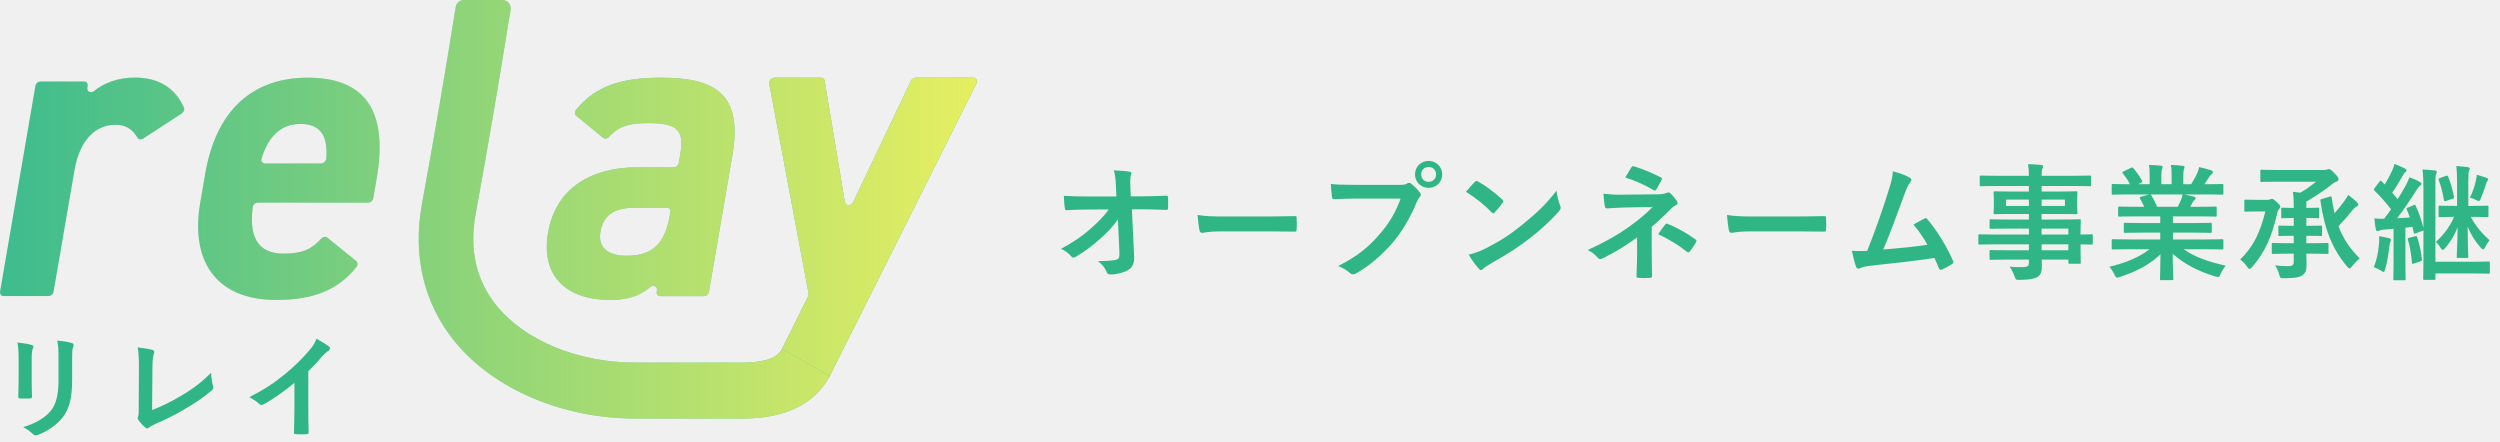
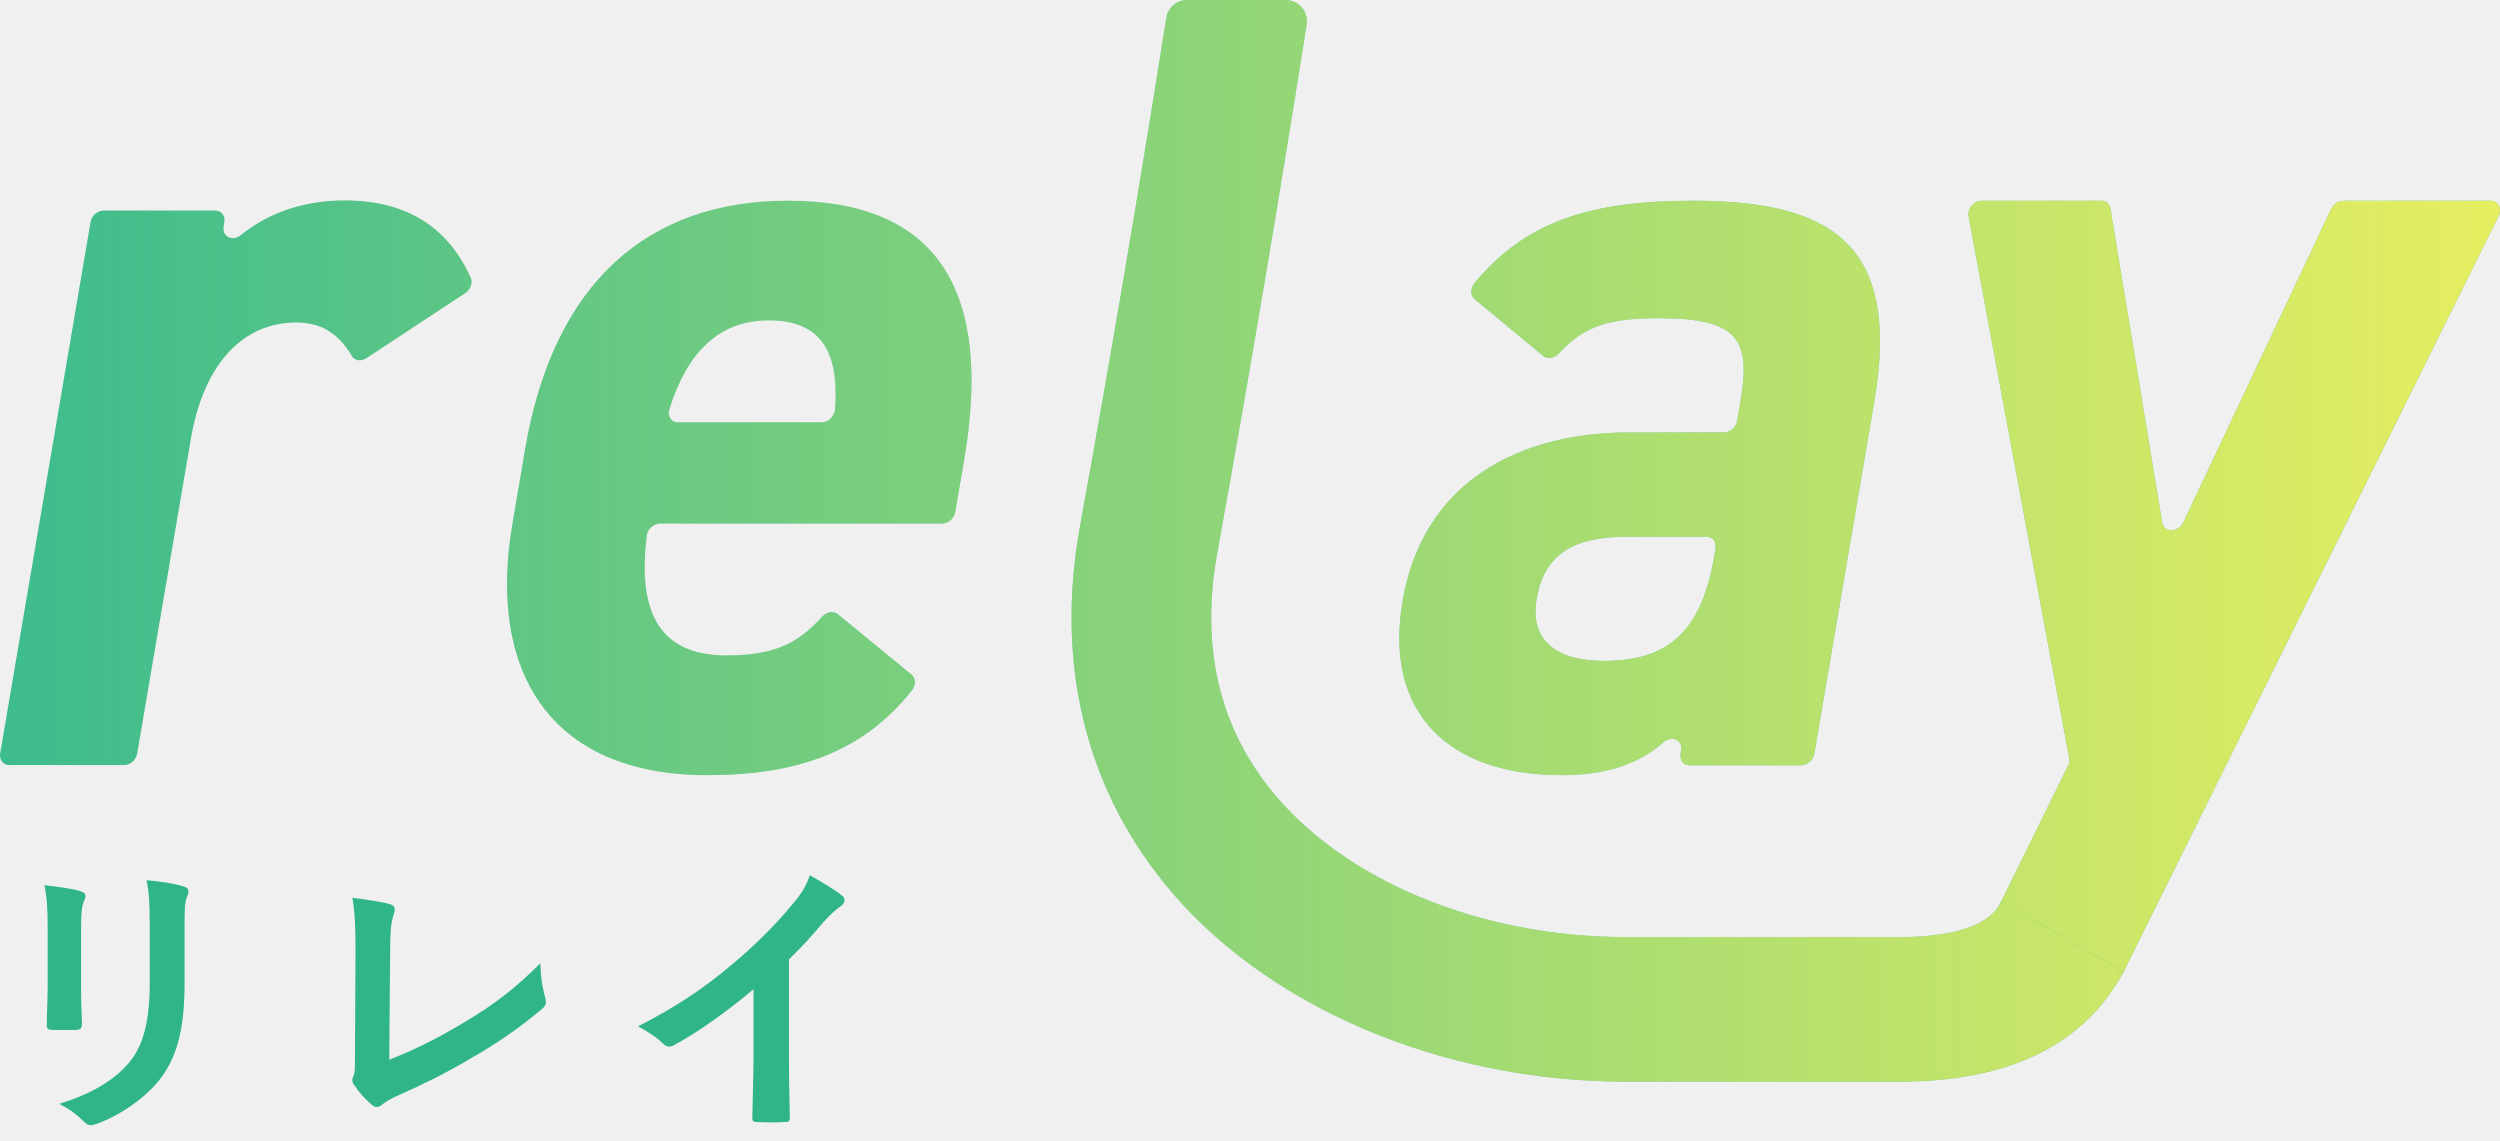
- <svg xmlns="http://www.w3.org/2000/svg" width="238" height="42" viewBox="0 0 238 42" fill="none">
-   <g clip-path="url(#clip0_3_3686)">
-     <path d="M1.773 36.292C1.773 36.755 1.741 37.38 1.741 37.757C1.73 37.886 1.795 37.94 1.947 37.94H2.812C2.985 37.94 3.05 37.886 3.05 37.725C3.039 37.348 3.017 36.928 3.017 36.368V34.192C3.017 33.643 3.039 33.374 3.136 33.169C3.158 33.115 3.179 33.062 3.179 33.008C3.179 32.932 3.125 32.868 2.995 32.835C2.682 32.728 2.109 32.663 1.655 32.609C1.741 33.029 1.773 33.438 1.773 34.181V36.292V36.292ZM6.867 34.192C6.867 33.525 6.867 33.245 6.964 33.019C6.997 32.965 7.007 32.9 7.007 32.846C7.007 32.76 6.964 32.695 6.856 32.663C6.488 32.545 5.969 32.469 5.45 32.426C5.548 32.911 5.569 33.255 5.569 34.181V36.217C5.569 37.585 5.342 38.478 4.845 39.092C4.272 39.803 3.363 40.309 2.206 40.665C2.585 40.858 2.866 41.063 3.125 41.322C3.223 41.419 3.298 41.451 3.385 41.451C3.45 41.451 3.525 41.429 3.612 41.397C4.52 41.063 5.461 40.406 5.991 39.706C6.629 38.855 6.867 37.789 6.867 36.195V34.192V34.192ZM14.512 35.075C14.512 34.311 14.556 33.955 14.631 33.74C14.664 33.643 14.685 33.568 14.685 33.514C14.685 33.406 14.62 33.342 14.512 33.309C14.264 33.234 13.712 33.148 13.107 33.072C13.193 33.535 13.226 34.063 13.226 34.946L13.204 38.995C13.204 39.297 13.204 39.502 13.161 39.609C13.128 39.674 13.107 39.739 13.107 39.792C13.107 39.857 13.128 39.911 13.171 39.965C13.366 40.255 13.582 40.492 13.831 40.697C13.896 40.751 13.95 40.783 14.015 40.783C14.08 40.783 14.145 40.751 14.21 40.697C14.35 40.578 14.545 40.471 14.815 40.352C15.799 39.922 16.643 39.502 17.465 39.017C18.384 38.5 19.281 37.908 20.168 37.165C20.309 37.046 20.341 36.938 20.276 36.734C20.164 36.327 20.106 35.907 20.103 35.485C19.227 36.346 18.481 36.949 17.237 37.681C16.124 38.339 15.313 38.715 14.48 39.038L14.512 35.075ZM29.349 35.345C29.792 34.914 30.193 34.494 30.614 33.988C30.906 33.675 31.079 33.514 31.263 33.395C31.35 33.342 31.415 33.245 31.415 33.158C31.415 33.105 31.393 33.04 31.328 32.997C31.09 32.803 30.614 32.512 30.128 32.243C29.955 32.706 29.814 32.922 29.446 33.352C28.776 34.149 27.997 34.903 27.143 35.603C26.148 36.422 25.229 37.046 23.737 37.811C24.061 37.983 24.418 38.199 24.667 38.446C24.742 38.522 24.807 38.554 24.894 38.554C24.948 38.554 25.002 38.543 25.056 38.511C25.921 38.059 27.078 37.24 28.03 36.443V38.952C28.03 39.685 27.997 40.385 27.986 41.16C27.976 41.289 28.019 41.332 28.138 41.332C28.484 41.354 28.873 41.354 29.219 41.332C29.338 41.332 29.392 41.289 29.381 41.149C29.36 40.288 29.349 39.652 29.349 38.909V35.345V35.345Z" fill="#30B686" />
-     <path d="M13.633 13.192C13.431 13.327 13.186 13.287 13.082 13.103C12.693 12.451 12.109 11.88 11.02 11.88C9.106 11.88 7.592 13.31 7.099 16.172L5.102 27.76C5.082 27.875 5.022 27.98 4.934 28.058C4.846 28.135 4.733 28.18 4.616 28.185H0.351C0.121 28.185 -0.032 27.995 0.006 27.759L3.369 8.181C3.389 8.066 3.448 7.961 3.537 7.883C3.625 7.805 3.738 7.76 3.856 7.755H8.003C8.232 7.755 8.385 7.946 8.347 8.181L8.319 8.344C8.255 8.709 8.642 8.91 8.954 8.664C9.84 7.957 11.103 7.384 12.826 7.384C15.084 7.384 16.648 8.332 17.512 10.235C17.599 10.42 17.502 10.672 17.298 10.802L13.635 13.192H13.633Z" fill="#3DBC8E" />
-     <path d="M13.633 13.192C13.431 13.327 13.186 13.287 13.082 13.103C12.693 12.451 12.109 11.88 11.02 11.88C9.106 11.88 7.592 13.31 7.099 16.172L5.102 27.76C5.082 27.875 5.022 27.98 4.934 28.058C4.846 28.135 4.733 28.18 4.616 28.185H0.351C0.121 28.185 -0.032 27.995 0.006 27.759L3.369 8.181C3.389 8.066 3.448 7.961 3.537 7.883C3.625 7.805 3.738 7.76 3.856 7.755H8.003C8.232 7.755 8.385 7.946 8.347 8.181L8.319 8.344C8.255 8.709 8.642 8.91 8.954 8.664C9.84 7.957 11.103 7.384 12.826 7.384C15.084 7.384 16.648 8.332 17.512 10.235C17.599 10.42 17.502 10.672 17.298 10.802L13.635 13.192H13.633Z" fill="url(#paint0_linear_3_3686)" />
-     <path d="M33.91 24.853C34.075 24.988 34.075 25.245 33.916 25.442C32.123 27.669 29.717 28.556 26.309 28.556C20.338 28.556 18.15 24.595 19.058 19.326L19.534 16.548C20.594 10.38 24.134 7.395 29.307 7.395C34.922 7.395 36.935 10.745 35.863 16.958L35.535 18.86C35.514 18.976 35.455 19.081 35.367 19.159C35.278 19.236 35.166 19.281 35.048 19.287H24.548C24.425 19.293 24.309 19.342 24.219 19.425C24.129 19.508 24.072 19.62 24.057 19.741C23.74 22.321 24.357 24.146 27.026 24.146C28.919 24.146 29.749 23.623 30.581 22.721C30.744 22.541 31.003 22.496 31.165 22.624L33.911 24.853H33.91ZM25.227 15.559H30.564C30.81 15.559 31.04 15.342 31.062 15.089C31.243 12.771 30.389 11.801 28.596 11.801C26.708 11.801 25.544 13.029 24.904 15.066C24.817 15.33 24.969 15.56 25.227 15.56V15.559Z" fill="#3DBC8E" />
-     <path d="M33.91 24.853C34.075 24.988 34.075 25.245 33.916 25.442C32.123 27.669 29.717 28.556 26.309 28.556C20.338 28.556 18.15 24.595 19.058 19.326L19.534 16.548C20.594 10.38 24.134 7.395 29.307 7.395C34.922 7.395 36.935 10.745 35.863 16.958L35.535 18.86C35.514 18.976 35.455 19.081 35.367 19.159C35.278 19.236 35.166 19.281 35.048 19.287H24.548C24.425 19.293 24.309 19.342 24.219 19.425C24.129 19.508 24.072 19.62 24.057 19.741C23.74 22.321 24.357 24.146 27.026 24.146C28.919 24.146 29.749 23.623 30.581 22.721C30.744 22.541 31.003 22.496 31.165 22.624L33.911 24.853H33.91ZM25.227 15.559H30.564C30.81 15.559 31.04 15.342 31.062 15.089C31.243 12.771 30.389 11.801 28.596 11.801C26.708 11.801 25.544 13.029 24.904 15.066C24.817 15.33 24.969 15.56 25.227 15.56V15.559Z" fill="url(#paint1_linear_3_3686)" />
-     <path d="M60.608 15.931H64.135C64.253 15.926 64.365 15.88 64.454 15.803C64.542 15.725 64.602 15.62 64.622 15.505L64.753 14.746C65.148 12.457 64.595 11.722 61.729 11.722C59.953 11.722 58.962 11.958 57.994 13.018C57.824 13.203 57.568 13.243 57.41 13.114L54.856 11.02C54.691 10.886 54.691 10.622 54.856 10.426C56.709 8.209 59.055 7.395 62.955 7.395C68.089 7.395 70.73 8.95 69.724 14.791L67.493 27.765C67.473 27.881 67.413 27.986 67.325 28.064C67.237 28.141 67.124 28.186 67.007 28.192H62.861C62.631 28.192 62.479 28.001 62.517 27.765L62.538 27.641C62.604 27.26 62.189 27.075 61.883 27.344C60.969 28.13 59.794 28.556 58.082 28.556C53.942 28.556 51.459 26.311 52.176 22.143C52.919 17.81 56.43 15.931 60.608 15.931ZM63.819 20.195C63.856 19.959 63.704 19.769 63.474 19.769H60.543C58.47 19.769 57.436 20.465 57.164 22.059C56.895 23.613 57.923 24.347 59.679 24.347C61.987 24.347 63.277 23.326 63.758 20.549L63.819 20.195V20.195Z" fill="#3DBC8E" />
-     <path d="M60.608 15.931H64.135C64.253 15.926 64.365 15.88 64.454 15.803C64.542 15.725 64.602 15.62 64.622 15.505L64.753 14.746C65.148 12.457 64.595 11.722 61.729 11.722C59.953 11.722 58.962 11.958 57.994 13.018C57.824 13.203 57.568 13.243 57.41 13.114L54.856 11.02C54.691 10.886 54.691 10.622 54.856 10.426C56.709 8.209 59.055 7.395 62.955 7.395C68.089 7.395 70.73 8.95 69.724 14.791L67.493 27.765C67.473 27.881 67.413 27.986 67.325 28.064C67.237 28.141 67.124 28.186 67.007 28.192H62.861C62.631 28.192 62.479 28.001 62.517 27.765L62.538 27.641C62.604 27.26 62.189 27.075 61.883 27.344C60.969 28.13 59.794 28.556 58.082 28.556C53.942 28.556 51.459 26.311 52.176 22.143C52.919 17.81 56.43 15.931 60.608 15.931ZM63.819 20.195C63.856 19.959 63.704 19.769 63.474 19.769H60.543C58.47 19.769 57.436 20.465 57.164 22.059C56.895 23.613 57.923 24.347 59.679 24.347C61.987 24.347 63.277 23.326 63.758 20.549L63.819 20.195V20.195Z" fill="url(#paint2_linear_3_3686)" />
-     <path d="M78.955 35.879L92.95 7.958C93.086 7.683 92.933 7.396 92.654 7.396H87.17C87.075 7.401 86.983 7.432 86.904 7.484C86.825 7.537 86.762 7.609 86.721 7.695L81.225 19.237C81.039 19.63 80.497 19.636 80.433 19.248L78.508 7.683C78.497 7.601 78.455 7.526 78.391 7.473C78.327 7.42 78.246 7.392 78.163 7.396H73.717C73.427 7.396 73.176 7.695 73.23 7.969L76.982 27.962C76.998 28.058 76.987 28.113 76.932 28.21L74.187 33.731" fill="#3DBC8E" />
-     <path d="M78.955 35.879L92.95 7.958C93.086 7.683 92.933 7.396 92.654 7.396H87.17C87.075 7.401 86.983 7.432 86.904 7.484C86.825 7.537 86.762 7.609 86.721 7.695L81.225 19.237C81.039 19.63 80.497 19.636 80.433 19.248L78.508 7.683C78.497 7.601 78.455 7.526 78.391 7.473C78.327 7.42 78.246 7.392 78.163 7.396H73.717C73.427 7.396 73.176 7.695 73.23 7.969L76.982 27.962C76.998 28.058 76.987 28.113 76.932 28.21L74.187 33.731" fill="url(#paint3_linear_3_3686)" />
-     <path d="M70.665 39.846H60.489C53.538 39.846 46.937 37.025 43.262 32.479C40.336 28.859 39.27 24.342 40.173 19.404C41.315 13.173 42.385 6.929 43.382 0.673C43.408 0.488 43.499 0.319 43.64 0.195C43.78 0.072 43.961 0.002 44.148 0L47.839 0C47.953 0.002 48.065 0.028 48.168 0.077C48.271 0.126 48.362 0.197 48.435 0.285C48.507 0.372 48.56 0.474 48.59 0.584C48.619 0.694 48.624 0.809 48.604 0.921C47.569 7.421 46.461 13.91 45.28 20.386C44.662 23.765 45.329 26.687 47.259 29.078C49.972 32.434 55.041 34.521 60.488 34.521H70.665C73.749 34.521 74.28 33.539 74.454 33.213L78.994 35.8C77.545 38.482 74.744 39.846 70.665 39.846Z" fill="#3DBC8E" />
-     <path d="M70.665 39.846H60.489C53.538 39.846 46.937 37.025 43.262 32.479C40.336 28.859 39.27 24.342 40.173 19.404C41.315 13.173 42.385 6.929 43.382 0.673C43.408 0.488 43.499 0.319 43.64 0.195C43.78 0.072 43.961 0.002 44.148 0L47.839 0C47.953 0.002 48.065 0.028 48.168 0.077C48.271 0.126 48.362 0.197 48.435 0.285C48.507 0.372 48.56 0.474 48.59 0.584C48.619 0.694 48.624 0.809 48.604 0.921C47.569 7.421 46.461 13.91 45.28 20.386C44.662 23.765 45.329 26.687 47.259 29.078C49.972 32.434 55.041 34.521 60.488 34.521H70.665C73.749 34.521 74.28 33.539 74.454 33.213L78.994 35.8C77.545 38.482 74.744 39.846 70.665 39.846Z" fill="url(#paint4_linear_3_3686)" />
+ <svg xmlns="http://www.w3.org/2000/svg" width="182" height="83" viewBox="0 0 182 83" fill="none">
+   <g clip-path="url(#clip0_2229_1620)">
+     <path d="M3.471 71.721C3.471 72.636 3.407 73.87 3.407 74.615C3.386 74.87 3.513 74.977 3.809 74.977H5.502C5.841 74.977 5.968 74.87 5.968 74.551C5.947 73.806 5.904 72.976 5.904 71.87V67.57C5.904 66.485 5.947 65.953 6.137 65.549C6.18 65.442 6.222 65.336 6.222 65.23C6.222 65.081 6.116 64.953 5.862 64.889C5.248 64.676 4.127 64.548 3.238 64.442C3.407 65.272 3.471 66.081 3.471 67.549V71.721V71.721ZM13.438 67.57C13.438 66.251 13.438 65.698 13.629 65.251C13.692 65.144 13.713 65.017 13.713 64.91C13.713 64.74 13.629 64.612 13.417 64.548C12.698 64.314 11.682 64.165 10.666 64.08C10.857 65.038 10.899 65.719 10.899 67.549V71.572C10.899 74.274 10.454 76.041 9.481 77.254C8.359 78.658 6.582 79.659 4.317 80.361C5.058 80.744 5.608 81.148 6.116 81.659C6.307 81.851 6.455 81.915 6.624 81.915C6.751 81.915 6.899 81.872 7.068 81.808C8.846 81.148 10.687 79.85 11.724 78.467C12.973 76.786 13.438 74.679 13.438 71.529V67.57V67.57ZM28.401 69.316C28.401 67.805 28.485 67.102 28.633 66.677C28.697 66.485 28.739 66.336 28.739 66.23C28.739 66.017 28.612 65.889 28.401 65.825C27.914 65.676 26.834 65.506 25.649 65.357C25.819 66.272 25.882 67.315 25.882 69.06L25.84 77.062C25.84 77.658 25.84 78.062 25.755 78.275C25.692 78.403 25.649 78.531 25.649 78.637C25.649 78.765 25.692 78.871 25.776 78.978C26.157 79.552 26.581 80.02 27.067 80.425C27.194 80.531 27.3 80.595 27.427 80.595C27.554 80.595 27.681 80.531 27.808 80.425C28.083 80.191 28.464 79.978 28.993 79.744C30.919 78.892 32.569 78.062 34.178 77.105C35.977 76.083 37.733 74.913 39.469 73.444C39.744 73.21 39.807 72.997 39.68 72.593C39.461 71.788 39.347 70.959 39.342 70.124C37.627 71.827 36.167 73.019 33.733 74.466C31.554 75.764 29.966 76.509 28.337 77.147L28.401 69.316ZM57.436 69.848C58.303 68.996 59.087 68.166 59.912 67.166C60.483 66.549 60.822 66.23 61.182 65.996C61.351 65.889 61.478 65.698 61.478 65.527C61.478 65.421 61.436 65.293 61.309 65.208C60.843 64.825 59.912 64.251 58.959 63.718C58.621 64.634 58.346 65.059 57.626 65.91C56.314 67.485 54.791 68.975 53.119 70.358C51.172 71.976 49.373 73.21 46.452 74.721C47.087 75.062 47.786 75.487 48.272 75.977C48.42 76.126 48.547 76.19 48.717 76.19C48.823 76.19 48.928 76.168 49.034 76.105C50.727 75.211 52.992 73.593 54.854 72.018V76.977C54.854 78.424 54.791 79.808 54.769 81.34C54.748 81.595 54.833 81.68 55.066 81.68C55.743 81.723 56.505 81.723 57.182 81.68C57.415 81.68 57.52 81.595 57.499 81.319C57.457 79.616 57.436 78.361 57.436 76.892V69.848V69.848Z" fill="#30B686" />
+     <path d="M26.681 26.07C26.285 26.337 25.804 26.258 25.601 25.894C24.839 24.606 23.697 23.476 21.566 23.476C17.82 23.476 14.857 26.302 13.892 31.959L9.985 54.859C9.945 55.087 9.829 55.294 9.656 55.447C9.483 55.6 9.263 55.689 9.033 55.699H0.686C0.238 55.699 -0.063 55.323 0.011 54.857L6.593 16.168C6.633 15.94 6.749 15.732 6.922 15.578C7.095 15.425 7.315 15.336 7.545 15.325H15.661C16.11 15.325 16.41 15.702 16.334 16.168L16.281 16.489C16.154 17.211 16.912 17.609 17.523 17.121C19.257 15.725 21.729 14.593 25.1 14.593C29.518 14.593 32.581 16.466 34.272 20.227C34.441 20.593 34.251 21.09 33.853 21.346L26.683 26.07H26.681Z" fill="#3DBC8E" />
+     <path d="M26.681 26.07C26.285 26.337 25.804 26.258 25.601 25.894C24.839 24.606 23.697 23.476 21.566 23.476C17.82 23.476 14.857 26.302 13.892 31.959L9.985 54.859C9.945 55.087 9.829 55.294 9.656 55.447C9.483 55.6 9.263 55.689 9.033 55.699H0.686C0.238 55.699 -0.063 55.323 0.011 54.857L6.593 16.168C6.633 15.94 6.749 15.732 6.922 15.578C7.095 15.425 7.315 15.336 7.545 15.325H15.661C16.11 15.325 16.41 15.702 16.334 16.168L16.281 16.489C16.154 17.211 16.912 17.609 17.523 17.121C19.257 15.725 21.729 14.593 25.1 14.593C29.518 14.593 32.581 16.466 34.272 20.227C34.441 20.593 34.251 21.09 33.853 21.346L26.683 26.07H26.681Z" fill="url(#paint0_linear_2229_1620)" />
+     <path d="M66.362 49.115C66.684 49.381 66.684 49.889 66.373 50.279C62.864 54.68 58.155 56.431 51.487 56.431C39.801 56.431 35.52 48.604 37.297 38.193L38.228 32.702C40.302 20.514 47.229 14.614 57.353 14.614C68.343 14.614 72.281 21.235 70.184 33.513L69.541 37.271C69.501 37.5 69.385 37.708 69.212 37.861C69.039 38.014 68.819 38.103 68.589 38.114H48.039C47.8 38.126 47.572 38.223 47.397 38.387C47.221 38.551 47.108 38.773 47.079 39.012C46.459 44.111 47.667 47.717 52.89 47.717C56.593 47.717 58.219 46.684 59.846 44.901C60.166 44.545 60.672 44.456 60.989 44.709L66.364 49.115H66.362ZM49.369 30.748H59.815C60.295 30.748 60.746 30.318 60.788 29.818C61.141 25.238 59.472 23.321 55.963 23.321C52.268 23.321 49.989 25.747 48.738 29.774C48.566 30.295 48.865 30.75 49.369 30.75V30.748Z" fill="#3DBC8E" />
+     <path d="M66.362 49.115C66.684 49.381 66.684 49.889 66.373 50.279C62.864 54.68 58.155 56.431 51.487 56.431C39.801 56.431 35.52 48.604 37.297 38.193L38.228 32.702C40.302 20.514 47.229 14.614 57.353 14.614C68.343 14.614 72.281 21.235 70.184 33.513L69.541 37.271C69.501 37.5 69.385 37.708 69.212 37.861C69.039 38.014 68.819 38.103 68.589 38.114H48.039C47.8 38.126 47.572 38.223 47.397 38.387C47.221 38.551 47.108 38.773 47.079 39.012C46.459 44.111 47.667 47.717 52.89 47.717C56.593 47.717 58.219 46.684 59.846 44.901C60.166 44.545 60.672 44.456 60.989 44.709L66.364 49.115H66.362ZM49.369 30.748H59.815C60.295 30.748 60.746 30.318 60.788 29.818C61.141 25.238 59.472 23.321 55.963 23.321C52.268 23.321 49.989 25.747 48.738 29.774C48.566 30.295 48.865 30.75 49.369 30.75V30.748Z" fill="url(#paint1_linear_2229_1620)" />
+     <path d="M118.609 31.483H125.512C125.743 31.472 125.963 31.383 126.136 31.23C126.309 31.076 126.425 30.868 126.465 30.64L126.721 29.142C127.493 24.617 126.412 23.166 120.804 23.166C117.327 23.166 115.388 23.632 113.494 25.726C113.162 26.092 112.66 26.171 112.351 25.915L107.352 21.778C107.031 21.512 107.031 20.991 107.352 20.603C110.98 16.223 115.57 14.614 123.201 14.614C133.249 14.614 138.417 17.688 136.449 29.231L132.083 54.869C132.044 55.098 131.928 55.306 131.754 55.459C131.581 55.612 131.361 55.702 131.131 55.712H123.019C122.569 55.712 122.27 55.336 122.344 54.869L122.387 54.625C122.516 53.871 121.703 53.505 121.104 54.037C119.316 55.591 117.015 56.431 113.665 56.431C105.564 56.431 100.705 51.996 102.108 43.758C103.562 35.196 110.434 31.483 118.609 31.483ZM124.892 39.91C124.966 39.442 124.668 39.068 124.217 39.068H118.482C114.425 39.068 112.402 40.442 111.869 43.592C111.344 46.663 113.354 48.114 116.791 48.114C121.307 48.114 123.832 46.097 124.774 40.608L124.892 39.91V39.91Z" fill="#3DBC8E" />
+     <path d="M118.609 31.483H125.512C125.743 31.472 125.963 31.383 126.136 31.23C126.309 31.076 126.425 30.868 126.465 30.64L126.721 29.142C127.493 24.617 126.412 23.166 120.804 23.166C117.327 23.166 115.388 23.632 113.494 25.726C113.162 26.092 112.66 26.171 112.351 25.915L107.352 21.778C107.031 21.512 107.031 20.991 107.352 20.603C110.98 16.223 115.57 14.614 123.201 14.614C133.249 14.614 138.417 17.688 136.449 29.231L132.083 54.869C132.044 55.098 131.928 55.306 131.754 55.459C131.581 55.612 131.361 55.702 131.131 55.712H123.019C122.569 55.712 122.27 55.336 122.344 54.869L122.387 54.625C122.516 53.871 121.703 53.505 121.104 54.037C119.316 55.591 117.015 56.431 113.665 56.431C105.564 56.431 100.705 51.996 102.108 43.758C103.562 35.196 110.434 31.483 118.609 31.483ZM124.892 39.91C124.966 39.442 124.668 39.068 124.217 39.068H118.482C114.425 39.068 112.402 40.442 111.869 43.592C111.344 46.663 113.354 48.114 116.791 48.114C121.307 48.114 123.832 46.097 124.774 40.608L124.892 39.91V39.91Z" fill="url(#paint2_linear_2229_1620)" />
+     <path d="M154.515 70.903L181.901 15.727C182.168 15.183 181.87 14.617 181.324 14.617H170.59C170.404 14.626 170.225 14.686 170.07 14.79C169.916 14.894 169.792 15.037 169.712 15.206L158.957 38.016C158.593 38.793 157.532 38.804 157.405 38.037L153.638 15.183C153.617 15.02 153.536 14.872 153.411 14.767C153.286 14.662 153.126 14.609 152.963 14.617H144.263C143.696 14.617 143.205 15.206 143.311 15.749L150.652 55.259C150.684 55.448 150.663 55.557 150.555 55.748L145.184 66.66" fill="#3DBC8E" />
+     <path d="M154.515 70.903L181.901 15.727C182.168 15.183 181.87 14.617 181.324 14.617H170.59C170.404 14.626 170.225 14.686 170.07 14.79C169.916 14.894 169.792 15.037 169.712 15.206L158.957 38.016C158.593 38.793 157.532 38.804 157.405 38.037L153.638 15.183C153.617 15.02 153.536 14.872 153.411 14.767C153.286 14.662 153.126 14.609 152.963 14.617H144.263C143.696 14.617 143.205 15.206 143.311 15.749L150.652 55.259C150.684 55.448 150.663 55.557 150.555 55.748L145.184 66.66" fill="url(#paint3_linear_2229_1620)" />
+     <path d="M138.29 78.744H118.376C104.773 78.744 91.855 73.168 84.664 64.185C78.937 57.032 76.85 48.104 78.618 38.346C80.853 26.032 82.947 13.693 84.899 1.33C84.949 0.965 85.128 0.63 85.403 0.386C85.677 0.141 86.03 0.005 86.397 0L93.62 0C93.843 0.003 94.063 0.056 94.264 0.153C94.466 0.25 94.644 0.39 94.786 0.563C94.928 0.735 95.032 0.937 95.089 1.154C95.147 1.371 95.156 1.598 95.118 1.82C93.093 14.666 90.924 27.489 88.613 40.287C87.402 46.963 88.708 52.739 92.486 57.464C97.795 64.095 107.714 68.22 118.374 68.22H138.29C144.326 68.22 145.365 66.279 145.706 65.636L154.59 70.748C151.754 76.047 146.273 78.744 138.29 78.744Z" fill="#3DBC8E" />
+     <path d="M138.29 78.744H118.376C104.773 78.744 91.855 73.168 84.664 64.185C78.937 57.032 76.85 48.104 78.618 38.346C80.853 26.032 82.947 13.693 84.899 1.33C84.949 0.965 85.128 0.63 85.403 0.386C85.677 0.141 86.03 0.005 86.397 0L93.62 0C93.843 0.003 94.063 0.056 94.264 0.153C94.466 0.25 94.644 0.39 94.786 0.563C94.928 0.735 95.032 0.937 95.089 1.154C95.147 1.371 95.156 1.598 95.118 1.82C93.093 14.666 90.924 27.489 88.613 40.287C87.402 46.963 88.708 52.739 92.486 57.464C97.795 64.095 107.714 68.22 118.374 68.22H138.29C144.326 68.22 145.365 66.279 145.706 65.636L154.59 70.748C151.754 76.047 146.273 78.744 138.29 78.744Z" fill="url(#paint4_linear_2229_1620)" />
  </g>
-   <path d="M227.866 21.786L226.966 21.858C226.762 21.87 226.594 21.906 226.51 21.954C226.438 21.99 226.402 22.002 226.33 22.002C226.246 22.002 226.198 21.93 226.174 21.81C226.114 21.498 226.078 21.174 226.042 20.79C226.378 20.826 226.654 20.838 226.966 20.826C227.194 20.538 227.41 20.238 227.626 19.938C227.158 19.302 226.618 18.702 226.054 18.15C226.006 18.102 225.994 18.066 225.994 18.042C225.994 17.994 226.03 17.958 226.078 17.886L226.522 17.298C226.618 17.178 226.654 17.166 226.738 17.262L227.026 17.562C227.278 17.154 227.53 16.686 227.734 16.242C227.842 16.002 227.902 15.846 227.95 15.606C228.298 15.738 228.658 15.894 228.946 16.038C229.054 16.098 229.102 16.158 229.102 16.23C229.102 16.302 229.054 16.35 228.994 16.386C228.898 16.446 228.85 16.518 228.766 16.674C228.418 17.298 228.13 17.79 227.734 18.342C227.914 18.546 228.094 18.75 228.262 18.954C228.538 18.522 228.79 18.078 229.042 17.634C229.174 17.382 229.282 17.154 229.378 16.878C229.702 16.998 230.086 17.154 230.374 17.322C230.482 17.382 230.518 17.418 230.518 17.49C230.518 17.574 230.47 17.622 230.386 17.682C230.266 17.766 230.194 17.874 230.014 18.15C229.402 19.134 228.766 20.046 228.202 20.778L229.414 20.706C229.33 20.442 229.234 20.202 229.126 19.962C229.078 19.854 229.102 19.818 229.246 19.758L229.786 19.53C229.918 19.47 229.93 19.482 229.978 19.602C230.302 20.274 230.518 20.97 230.71 21.678V17.85C230.71 17.19 230.686 16.698 230.626 16.134C230.974 16.146 231.514 16.194 231.814 16.23C231.934 16.254 231.982 16.302 231.982 16.362C231.982 16.446 231.958 16.494 231.91 16.59C231.862 16.698 231.85 16.818 231.85 17.526V24.918H235.498C236.506 24.918 236.842 24.894 236.902 24.894C237.022 24.894 237.034 24.906 237.034 25.026V25.926C237.034 26.046 237.022 26.058 236.902 26.058C236.842 26.058 236.506 26.034 235.498 26.034H231.85V26.514C231.85 26.634 231.838 26.646 231.718 26.646H230.818C230.698 26.646 230.686 26.634 230.686 26.514C230.686 26.442 230.71 25.938 230.71 24.87V21.93C230.686 21.954 230.65 21.978 230.59 21.99L230.002 22.206C229.834 22.266 229.81 22.266 229.786 22.122C229.75 21.942 229.714 21.774 229.666 21.594L228.994 21.678V24.978C228.994 26.082 229.018 26.49 229.018 26.55C229.018 26.67 229.006 26.682 228.886 26.682H227.974C227.854 26.682 227.842 26.67 227.842 26.55C227.842 26.478 227.866 26.082 227.866 24.978V21.786ZM233.914 19.602V17.298C233.914 16.65 233.89 16.266 233.842 15.81C234.202 15.822 234.598 15.87 234.898 15.906C235.042 15.93 235.126 15.978 235.126 16.038C235.126 16.098 235.102 16.146 235.054 16.242C235.006 16.362 234.982 16.542 234.982 17.19V19.602H235.414C236.386 19.602 236.698 19.578 236.77 19.578C236.89 19.578 236.902 19.59 236.902 19.722V20.55C236.902 20.658 236.89 20.67 236.77 20.67C236.698 20.67 236.386 20.646 235.414 20.646H235.222C235.666 21.51 236.314 22.266 237.01 22.866C236.878 23.022 236.71 23.262 236.578 23.55C236.518 23.682 236.458 23.742 236.398 23.742C236.338 23.742 236.278 23.694 236.194 23.61C235.69 23.058 235.234 22.362 234.922 21.57C234.922 23.322 234.982 24.15 234.982 24.426C234.982 24.546 234.97 24.558 234.85 24.558H234.01C233.89 24.558 233.878 24.546 233.878 24.426C233.878 24.15 233.95 23.37 233.962 21.642C233.65 22.422 233.29 23.022 232.774 23.622C232.678 23.73 232.606 23.79 232.546 23.79C232.486 23.79 232.438 23.73 232.354 23.61C232.198 23.346 232.042 23.154 231.886 23.034C232.582 22.41 233.242 21.582 233.626 20.646C232.678 20.646 232.354 20.67 232.282 20.67C232.162 20.67 232.15 20.658 232.15 20.55V19.722C232.15 19.59 232.162 19.578 232.282 19.578C232.354 19.578 232.678 19.602 233.65 19.602H233.914ZM225.982 25.434C226.246 24.798 226.414 24.066 226.474 23.25C226.498 22.986 226.51 22.77 226.498 22.482C226.858 22.542 227.218 22.614 227.422 22.674C227.566 22.71 227.626 22.77 227.626 22.818C227.626 22.89 227.614 22.926 227.566 22.998C227.53 23.058 227.494 23.238 227.47 23.442C227.386 24.114 227.278 24.918 227.074 25.602C227.014 25.794 226.99 25.89 226.918 25.89C226.858 25.89 226.774 25.83 226.642 25.746C226.486 25.65 226.138 25.482 225.982 25.434ZM229.354 22.638L229.906 22.494C230.038 22.458 230.074 22.458 230.11 22.578C230.338 23.202 230.458 23.85 230.566 24.678C230.59 24.798 230.566 24.834 230.422 24.882L229.81 25.086C229.642 25.146 229.63 25.134 229.618 25.002C229.534 24.126 229.426 23.466 229.234 22.818C229.198 22.698 229.21 22.674 229.354 22.638ZM235.138 18.81C235.426 18.222 235.618 17.658 235.714 17.13C235.75 16.998 235.774 16.854 235.798 16.638C236.026 16.698 236.53 16.854 236.734 16.938C236.842 16.986 236.878 17.022 236.878 17.082C236.878 17.13 236.842 17.178 236.794 17.226C236.746 17.274 236.722 17.346 236.674 17.49C236.554 17.922 236.398 18.342 236.194 18.834C236.11 19.05 236.062 19.134 235.966 19.134C235.906 19.134 235.822 19.098 235.69 19.026C235.57 18.954 235.318 18.858 235.138 18.81ZM232.294 16.95L232.846 16.746C232.99 16.698 233.026 16.722 233.074 16.842C233.314 17.454 233.494 18.09 233.614 18.702C233.65 18.87 233.626 18.87 233.458 18.93L232.882 19.122C232.714 19.182 232.678 19.158 232.654 19.026C232.558 18.39 232.402 17.766 232.174 17.154C232.126 17.034 232.15 16.986 232.294 16.95Z" fill="#30B686" />
-   <path d="M219.562 19.794H219.598C220.33 19.794 220.594 19.77 220.666 19.77C220.774 19.77 220.786 19.782 220.786 19.902V20.658C220.786 20.766 220.774 20.778 220.666 20.778C220.594 20.778 220.33 20.754 219.598 20.754H219.562V21.498H219.73C220.594 21.498 220.858 21.474 220.93 21.474C221.05 21.474 221.062 21.486 221.062 21.606V22.338C221.062 22.458 221.05 22.47 220.93 22.47C220.858 22.47 220.594 22.446 219.73 22.446H219.562V23.154H220.09C221.122 23.154 221.47 23.13 221.542 23.13C221.662 23.13 221.674 23.142 221.674 23.262V24.042C221.674 24.162 221.662 24.174 221.542 24.174C221.47 24.174 221.122 24.15 220.09 24.15H219.562C219.562 24.498 219.586 24.81 219.586 25.134C219.586 25.614 219.55 25.914 219.25 26.154C218.962 26.394 218.554 26.478 217.45 26.49C217.078 26.49 217.078 26.49 216.97 26.106C216.886 25.794 216.742 25.482 216.586 25.266C217.15 25.326 217.426 25.338 217.834 25.338C218.194 25.338 218.362 25.242 218.362 24.954V24.15H217.858C216.838 24.15 216.49 24.174 216.418 24.174C216.286 24.174 216.274 24.162 216.274 24.042V23.262C216.274 23.142 216.286 23.13 216.418 23.13C216.49 23.13 216.838 23.154 217.858 23.154H218.362V22.446H218.23C217.366 22.446 217.102 22.47 217.03 22.47C216.91 22.47 216.898 22.458 216.898 22.338V21.606C216.898 21.486 216.91 21.474 217.03 21.474C217.102 21.474 217.366 21.498 218.23 21.498H218.362V20.754H218.338C217.63 20.754 217.378 20.778 217.294 20.778C217.174 20.778 217.174 20.766 217.174 20.658V19.902C217.174 19.782 217.174 19.77 217.294 19.77C217.39 19.77 217.642 19.794 218.362 19.794V19.614C218.362 19.05 218.35 18.666 218.278 18.258L218.986 18.342C219.502 18.066 220.054 17.646 220.498 17.298H216.946C215.794 17.298 215.386 17.322 215.314 17.322C215.194 17.322 215.182 17.31 215.182 17.19V16.29C215.182 16.17 215.194 16.158 215.314 16.158C215.386 16.158 215.794 16.182 216.946 16.182H221.194C221.362 16.182 221.482 16.17 221.566 16.134C221.626 16.11 221.662 16.098 221.734 16.098C221.818 16.098 221.914 16.158 222.238 16.482C222.622 16.866 222.622 16.974 222.622 17.094C222.622 17.19 222.55 17.25 222.442 17.286C222.31 17.334 222.154 17.406 221.878 17.646C221.254 18.138 220.294 18.774 219.562 19.194V19.794ZM221.074 18.93L221.806 18.714C221.95 18.666 221.95 18.678 221.974 18.81C222.046 19.35 222.142 19.842 222.25 20.298C222.61 19.89 222.946 19.47 223.21 19.098C223.354 18.906 223.462 18.726 223.546 18.558C223.822 18.75 224.158 19.026 224.338 19.206C224.47 19.338 224.506 19.41 224.506 19.47C224.506 19.554 224.458 19.602 224.374 19.65C224.23 19.734 224.122 19.794 223.894 20.082C223.51 20.574 223.102 21.042 222.622 21.534C223.066 22.71 223.69 23.646 224.65 24.606C224.41 24.786 224.146 25.05 223.918 25.35C223.81 25.494 223.75 25.554 223.69 25.554C223.618 25.554 223.558 25.494 223.438 25.362C222.094 23.79 221.29 21.882 220.906 19.122C220.882 18.99 220.918 18.978 221.074 18.93ZM214.882 19.026H215.83C215.974 19.026 216.046 19.014 216.118 18.978C216.178 18.954 216.238 18.93 216.298 18.93C216.37 18.93 216.454 18.966 216.73 19.218C216.994 19.458 217.09 19.578 217.09 19.65C217.09 19.734 217.066 19.794 216.994 19.866C216.91 19.95 216.838 20.07 216.802 20.226C216.334 22.422 215.59 24.078 214.414 25.41C214.294 25.542 214.222 25.602 214.15 25.602C214.078 25.602 214.018 25.53 213.91 25.374C213.73 25.11 213.514 24.894 213.262 24.702C214.462 23.55 215.146 22.23 215.662 20.13H214.882C214.114 20.13 213.874 20.154 213.802 20.154C213.67 20.154 213.658 20.142 213.658 20.022V19.146C213.658 19.014 213.67 19.002 213.802 19.002C213.874 19.002 214.114 19.026 214.882 19.026Z" fill="#30B686" />
-   <path d="M204.634 23.73H202.69C201.61 23.73 201.25 23.754 201.178 23.754C201.046 23.754 201.034 23.742 201.034 23.622V22.914C201.034 22.782 201.046 22.77 201.178 22.77C201.25 22.77 201.61 22.794 202.69 22.794H205.654V22.146H203.962C202.798 22.146 202.378 22.17 202.306 22.17C202.186 22.17 202.186 22.158 202.186 22.038V21.354C202.186 21.222 202.186 21.21 202.306 21.21C202.378 21.21 202.798 21.234 203.962 21.234H205.654V20.598H203.398C202.246 20.598 201.862 20.622 201.79 20.622C201.658 20.622 201.646 20.61 201.646 20.502V19.794C201.646 19.674 201.658 19.662 201.79 19.662C201.862 19.662 202.246 19.686 203.398 19.686H204.13C203.998 19.398 203.878 19.158 203.746 18.93C203.686 18.822 203.674 18.774 203.83 18.726L204.61 18.51H202.69C201.61 18.51 201.25 18.534 201.178 18.534C201.046 18.534 201.034 18.522 201.034 18.402V17.658C201.034 17.526 201.046 17.514 201.178 17.514C201.25 17.514 201.61 17.538 202.69 17.538H202.774C202.582 17.154 202.366 16.854 202.09 16.506C202.018 16.422 202.042 16.374 202.186 16.302L202.882 15.978C203.002 15.918 203.038 15.93 203.11 16.026C203.398 16.374 203.698 16.782 203.914 17.19C203.974 17.298 203.974 17.31 203.818 17.394L203.53 17.538H204.646V16.746C204.646 16.326 204.646 16.038 204.574 15.702C204.946 15.714 205.414 15.738 205.738 15.774C205.834 15.786 205.882 15.822 205.882 15.882C205.882 15.954 205.858 16.014 205.834 16.086C205.798 16.17 205.762 16.35 205.762 16.746V17.538H206.734V16.758C206.734 16.326 206.734 16.038 206.662 15.702C207.022 15.714 207.49 15.738 207.814 15.786C207.922 15.798 207.97 15.834 207.97 15.894C207.97 15.954 207.946 16.026 207.922 16.086C207.886 16.17 207.85 16.35 207.85 16.746V17.538H208.594C208.81 17.202 208.978 16.902 209.146 16.554C209.23 16.374 209.302 16.194 209.35 15.906C209.77 15.99 210.19 16.11 210.514 16.218C210.622 16.254 210.67 16.314 210.67 16.374C210.67 16.47 210.622 16.518 210.55 16.578C210.466 16.65 210.406 16.722 210.346 16.806C210.19 17.058 210.022 17.298 209.854 17.538H210.022C211.102 17.538 211.462 17.514 211.534 17.514C211.654 17.514 211.666 17.526 211.666 17.658V18.402C211.666 18.522 211.654 18.534 211.534 18.534C211.462 18.534 211.102 18.51 210.022 18.51H207.922C208.234 18.57 208.51 18.63 208.87 18.726C208.966 18.75 209.026 18.798 209.026 18.87C209.026 18.954 208.966 19.014 208.894 19.05C208.834 19.086 208.774 19.218 208.726 19.302L208.51 19.686H209.29C210.442 19.686 210.826 19.662 210.898 19.662C211.018 19.662 211.03 19.674 211.03 19.794V20.502C211.03 20.61 211.018 20.622 210.898 20.622C210.826 20.622 210.442 20.598 209.29 20.598H206.866V21.234H208.774C209.95 21.234 210.358 21.21 210.43 21.21C210.55 21.21 210.562 21.222 210.562 21.354V22.038C210.562 22.158 210.55 22.17 210.43 22.17C210.358 22.17 209.95 22.146 208.774 22.146H206.866V22.794H210.022C211.102 22.794 211.462 22.77 211.534 22.77C211.654 22.77 211.666 22.782 211.666 22.914V23.622C211.666 23.742 211.654 23.754 211.534 23.754C211.462 23.754 211.102 23.73 210.022 23.73H207.886C208.894 24.438 210.154 24.906 211.882 25.29C211.726 25.482 211.558 25.734 211.414 26.058C211.318 26.286 211.27 26.37 211.15 26.37C211.09 26.37 211.006 26.346 210.874 26.31C209.254 25.842 207.826 25.05 206.842 24.162C206.842 25.59 206.902 26.334 206.902 26.538C206.902 26.658 206.89 26.67 206.77 26.67H205.75C205.642 26.67 205.63 26.658 205.63 26.538C205.63 26.334 205.666 25.638 205.678 24.21C204.67 25.17 203.422 25.842 201.826 26.358C201.694 26.406 201.61 26.43 201.55 26.43C201.442 26.43 201.394 26.346 201.286 26.118C201.13 25.806 200.962 25.554 200.806 25.398C202.402 25.002 203.626 24.51 204.634 23.73ZM205.354 19.686H207.322C207.43 19.482 207.526 19.278 207.646 18.99C207.706 18.858 207.73 18.738 207.778 18.51H204.718C204.754 18.522 204.778 18.558 204.814 18.606C204.994 18.906 205.186 19.266 205.354 19.686Z" fill="#30B686" />
-   <path d="M193.15 23.262H189.934C188.89 23.262 188.53 23.286 188.458 23.286C188.35 23.286 188.338 23.274 188.338 23.154V22.434C188.338 22.314 188.35 22.302 188.458 22.302C188.53 22.302 188.89 22.326 189.934 22.326H193.15V21.762H191.17C190.006 21.762 189.61 21.786 189.538 21.786C189.418 21.786 189.406 21.774 189.406 21.666V21.006C189.406 20.886 189.418 20.874 189.538 20.874C189.61 20.874 190.006 20.898 191.17 20.898H193.15V20.37H191.602C190.426 20.37 190.006 20.394 189.934 20.394C189.802 20.394 189.79 20.382 189.79 20.25C189.79 20.178 189.814 20.022 189.814 19.626V18.978C189.814 18.582 189.79 18.426 189.79 18.354C189.79 18.222 189.802 18.21 189.934 18.21C190.006 18.21 190.426 18.234 191.602 18.234H193.15V17.706H190.126C189.046 17.706 188.674 17.73 188.602 17.73C188.482 17.73 188.47 17.718 188.47 17.598V16.842C188.47 16.722 188.482 16.71 188.602 16.71C188.674 16.71 189.046 16.734 190.126 16.734H193.15C193.15 16.254 193.126 15.966 193.066 15.63C193.51 15.642 193.894 15.654 194.314 15.702C194.422 15.714 194.506 15.762 194.506 15.834C194.506 15.93 194.47 15.99 194.434 16.062C194.386 16.194 194.362 16.338 194.362 16.734H197.41C198.49 16.734 198.862 16.71 198.934 16.71C199.054 16.71 199.066 16.722 199.066 16.842V17.598C199.066 17.718 199.054 17.73 198.934 17.73C198.862 17.73 198.49 17.706 197.41 17.706H194.362V18.234H195.958C197.134 18.234 197.554 18.21 197.638 18.21C197.758 18.21 197.77 18.222 197.77 18.354C197.77 18.426 197.746 18.582 197.746 18.978V19.626C197.746 20.022 197.77 20.178 197.77 20.25C197.77 20.382 197.758 20.394 197.638 20.394C197.554 20.394 197.134 20.37 195.958 20.37H194.362V20.898H196.306C197.482 20.898 197.902 20.874 197.962 20.874C198.082 20.874 198.094 20.886 198.094 21.006C198.094 21.078 198.07 21.366 198.07 22.05V22.326C198.778 22.326 199.054 22.302 199.114 22.302C199.222 22.302 199.234 22.314 199.234 22.434V23.154C199.234 23.274 199.222 23.286 199.114 23.286C199.054 23.286 198.778 23.274 198.07 23.262V23.874C198.07 24.594 198.094 24.906 198.094 24.978C198.094 25.098 198.082 25.11 197.962 25.11H197.038C196.918 25.11 196.906 25.098 196.906 24.978V24.714H194.374C194.386 24.93 194.386 25.134 194.386 25.314C194.386 25.866 194.278 26.19 193.954 26.382C193.654 26.55 193.126 26.634 192.262 26.646C191.902 26.646 191.902 26.634 191.782 26.298C191.674 25.998 191.518 25.674 191.314 25.386C191.758 25.434 192.082 25.446 192.526 25.434C193.042 25.422 193.15 25.338 193.15 24.99V24.714H191.182C190.006 24.714 189.61 24.738 189.538 24.738C189.418 24.738 189.406 24.726 189.406 24.594V23.946C189.406 23.814 189.418 23.802 189.538 23.802C189.61 23.802 190.006 23.826 191.182 23.826H193.15V23.262ZM196.906 21.762H194.362V22.326H196.906V21.762ZM194.362 23.826H196.906V23.262H194.362V23.826ZM196.582 19.602V19.002H194.362V19.602H196.582ZM190.978 19.602H193.15V19.002H190.978V19.602Z" fill="#30B686" />
-   <path d="M180.202 16.302C180.934 16.518 181.45 16.686 181.822 16.926C181.906 16.986 181.966 17.046 181.966 17.118C181.966 17.178 181.93 17.262 181.846 17.358C181.63 17.634 181.486 18.006 181.354 18.354C180.682 20.19 180.046 21.954 179.29 23.754C181.138 23.598 182.146 23.502 183.49 23.298C183.118 22.638 182.674 21.978 182.158 21.378C182.518 21.186 182.866 20.982 183.202 20.802C183.334 20.73 183.406 20.778 183.49 20.874C184.426 21.966 185.326 23.466 185.914 24.798C185.95 24.858 185.962 24.906 185.962 24.954C185.962 25.026 185.914 25.098 185.806 25.158C185.518 25.35 185.218 25.506 184.894 25.65C184.846 25.674 184.798 25.686 184.75 25.686C184.678 25.686 184.618 25.626 184.582 25.518C184.438 25.182 184.306 24.87 184.162 24.558C182.242 24.846 180.418 25.05 178.462 25.254C177.67 25.338 177.346 25.398 177.058 25.542C176.902 25.614 176.77 25.59 176.71 25.422C176.614 25.218 176.458 24.618 176.29 23.874C176.77 23.91 177.274 23.898 177.754 23.886C178.606 21.738 179.23 19.962 179.854 17.946C180.046 17.322 180.166 16.902 180.202 16.302Z" fill="#30B686" />
-   <path d="M170.948 22.026H166.628C165.44 22.026 164.984 22.17 164.864 22.17C164.72 22.17 164.624 22.098 164.588 21.918C164.528 21.642 164.456 21.078 164.408 20.466C165.188 20.586 165.788 20.61 167 20.61H170.864C171.776 20.61 172.7 20.586 173.624 20.574C173.804 20.562 173.84 20.598 173.84 20.742C173.864 21.102 173.864 21.51 173.84 21.87C173.84 22.014 173.792 22.062 173.624 22.05C172.724 22.038 171.836 22.026 170.948 22.026Z" fill="#30B686" />
-   <path d="M157.244 21.594V24.138C157.244 25.206 157.28 25.998 157.28 26.298C157.28 26.406 157.196 26.454 157.052 26.454C156.728 26.478 156.344 26.478 156.02 26.454C155.876 26.454 155.792 26.406 155.792 26.286C155.792 25.95 155.852 25.146 155.852 24.15V22.602C154.784 23.382 153.884 23.946 152.552 24.606C152.48 24.642 152.408 24.666 152.348 24.666C152.276 24.666 152.192 24.63 152.108 24.534C151.82 24.234 151.568 23.982 151.148 23.802C152.804 23.046 153.92 22.41 155.012 21.642C156.008 20.934 156.716 20.334 157.34 19.698L154.568 19.758C153.92 19.782 153.476 19.806 152.984 19.842C152.852 19.842 152.804 19.77 152.78 19.614C152.72 19.338 152.684 18.894 152.648 18.438C153.164 18.498 153.668 18.546 154.316 18.534L157.796 18.498C158.24 18.498 158.468 18.45 158.648 18.366C158.72 18.33 158.78 18.318 158.828 18.318C158.9 18.318 158.96 18.342 159.032 18.414C159.224 18.57 159.5 18.942 159.632 19.122C159.68 19.194 159.704 19.266 159.704 19.326C159.704 19.422 159.644 19.494 159.524 19.542C159.392 19.602 159.272 19.686 159.14 19.818C158.528 20.442 157.892 21.042 157.244 21.594ZM154.724 16.902C154.964 16.518 155.18 16.122 155.3 15.942C155.372 15.834 155.432 15.798 155.552 15.834C156.416 16.086 157.52 16.578 158.096 16.878C158.18 16.926 158.228 16.962 158.228 17.01C158.228 17.046 158.216 17.082 158.18 17.13C158.048 17.394 157.892 17.694 157.688 18.018C157.64 18.102 157.592 18.138 157.532 18.138C157.496 18.138 157.448 18.126 157.4 18.09C156.8 17.718 155.756 17.214 154.724 16.902ZM157.856 22.29C158.12 21.906 158.384 21.546 158.54 21.366C158.624 21.258 158.66 21.27 158.78 21.318C159.608 21.654 160.556 22.17 161.396 22.782C161.468 22.83 161.504 22.866 161.504 22.926C161.504 22.962 161.492 23.01 161.456 23.07C161.264 23.382 161.108 23.646 160.868 23.934C160.82 23.994 160.772 24.03 160.724 24.03C160.676 24.03 160.628 23.994 160.556 23.946C159.8 23.334 159.032 22.866 157.856 22.29Z" fill="#30B686" />
-   <path d="M139.556 18.258C139.82 17.934 140.168 17.562 140.396 17.322C140.444 17.262 140.504 17.226 140.564 17.226C140.612 17.226 140.66 17.25 140.72 17.286C141.332 17.61 142.328 18.342 143.012 18.99C143.084 19.062 143.12 19.11 143.12 19.158C143.12 19.206 143.096 19.254 143.048 19.314C142.868 19.554 142.472 20.034 142.304 20.214C142.244 20.274 142.208 20.31 142.16 20.31C142.112 20.31 142.064 20.274 142.004 20.214C141.284 19.47 140.42 18.786 139.556 18.258ZM139.82 24.246C140.432 24.078 140.804 23.97 141.44 23.646C142.904 22.89 143.684 22.386 144.896 21.414C146.36 20.226 147.164 19.458 148.184 18.15C148.256 18.75 148.364 19.158 148.52 19.554C148.556 19.638 148.58 19.71 148.58 19.782C148.58 19.89 148.52 19.986 148.388 20.142C147.752 20.886 146.72 21.846 145.628 22.686C144.632 23.466 143.624 24.138 142.004 25.038C141.464 25.362 141.308 25.482 141.2 25.59C141.128 25.662 141.056 25.71 140.984 25.71C140.924 25.71 140.852 25.662 140.78 25.578C140.48 25.242 140.108 24.75 139.82 24.246Z" fill="#30B686" />
-   <path d="M133.34 18.906H129.008C128.228 18.906 127.544 18.942 127.028 18.966C126.872 18.978 126.824 18.894 126.8 18.726C126.764 18.486 126.716 17.862 126.692 17.514C127.232 17.574 127.868 17.598 128.996 17.598H133.28C133.64 17.598 133.772 17.574 133.94 17.478C134.012 17.43 134.084 17.406 134.144 17.406C134.216 17.406 134.288 17.43 134.348 17.49C134.66 17.742 134.96 18.03 135.164 18.318C135.224 18.402 135.26 18.474 135.26 18.558C135.26 18.63 135.224 18.702 135.14 18.786C135.032 18.894 134.972 19.014 134.864 19.254C134.276 20.67 133.544 21.99 132.536 23.154C131.504 24.33 130.34 25.326 129.128 26.01C129.02 26.082 128.912 26.118 128.804 26.118C128.708 26.118 128.6 26.082 128.504 25.986C128.228 25.722 127.832 25.506 127.388 25.326C129.14 24.438 130.208 23.61 131.312 22.326C132.248 21.258 132.86 20.238 133.34 18.906ZM136.004 15.318C136.724 15.318 137.3 15.882 137.3 16.602C137.3 17.322 136.724 17.886 136.004 17.886C135.284 17.886 134.708 17.322 134.708 16.602C134.708 15.858 135.284 15.318 136.004 15.318ZM136.004 15.894C135.596 15.894 135.296 16.194 135.296 16.602C135.296 17.01 135.596 17.31 136.004 17.31C136.412 17.31 136.712 17.01 136.712 16.602C136.712 16.194 136.412 15.894 136.004 15.894Z" fill="#30B686" />
-   <path d="M120.548 22.026H116.228C115.04 22.026 114.584 22.17 114.464 22.17C114.32 22.17 114.224 22.098 114.188 21.918C114.128 21.642 114.056 21.078 114.008 20.466C114.788 20.586 115.388 20.61 116.6 20.61H120.464C121.376 20.61 122.3 20.586 123.224 20.574C123.404 20.562 123.44 20.598 123.44 20.742C123.464 21.102 123.464 21.51 123.44 21.87C123.44 22.014 123.392 22.062 123.224 22.05C122.324 22.038 121.436 22.026 120.548 22.026Z" fill="#30B686" />
-   <path d="M106.568 24.03L106.424 20.886C105.956 21.558 105.464 22.086 104.732 22.734C104.12 23.298 103.196 24.006 102.464 24.414C102.356 24.486 102.272 24.522 102.188 24.522C102.116 24.522 102.044 24.486 101.984 24.402C101.744 24.114 101.336 23.826 101 23.694C102.224 23.022 102.98 22.518 103.796 21.798C104.504 21.174 105.08 20.598 105.56 19.938L103.46 19.95C102.836 19.95 102.164 19.974 101.54 20.01C101.432 20.022 101.384 19.938 101.372 19.806C101.324 19.578 101.3 19.086 101.276 18.642C101.996 18.69 102.704 18.702 103.424 18.702H106.28L106.232 17.634C106.208 17.034 106.148 16.602 106.04 16.218C106.688 16.242 107.18 16.278 107.552 16.35C107.672 16.374 107.708 16.422 107.708 16.494C107.708 16.542 107.684 16.602 107.66 16.674C107.624 16.818 107.576 17.01 107.612 17.778L107.648 18.69H108.692C109.532 18.69 110.132 18.666 111.02 18.63C111.14 18.63 111.2 18.69 111.2 18.774C111.212 19.11 111.212 19.482 111.2 19.818C111.2 19.914 111.152 19.986 111.032 19.986C110.156 19.95 109.472 19.926 108.728 19.926H107.756L107.972 24.438C108.008 25.074 107.792 25.47 107.396 25.71C106.988 25.95 106.292 26.13 105.74 26.13C105.512 26.13 105.428 26.082 105.368 25.926C105.176 25.482 104.972 25.206 104.528 24.858C105.428 24.846 105.812 24.822 106.22 24.738C106.496 24.678 106.592 24.558 106.568 24.03Z" fill="#30B686" />
  <defs>
-     <linearGradient id="paint0_linear_3_3686" x1="0" y1="19.923" x2="95.357" y2="19.923" gradientUnits="userSpaceOnUse">
+     <linearGradient id="paint0_linear_2229_1620" x1="0.001" y1="39.372" x2="186.612" y2="39.372" gradientUnits="userSpaceOnUse">
      <stop stop-color="#EBF060" stop-opacity="0" />
      <stop offset="1" stop-color="#EBF060" />
    </linearGradient>
-     <linearGradient id="paint1_linear_3_3686" x1="-2.57936e-05" y1="19.923" x2="95.356" y2="19.923" gradientUnits="userSpaceOnUse">
+     <linearGradient id="paint1_linear_2229_1620" x1="6.3214e-06" y1="39.372" x2="186.611" y2="39.372" gradientUnits="userSpaceOnUse">
      <stop stop-color="#EBF060" stop-opacity="0" />
      <stop offset="1" stop-color="#EBF060" />
    </linearGradient>
-     <linearGradient id="paint2_linear_3_3686" x1="-2.21586e-05" y1="19.923" x2="95.356" y2="19.923" gradientUnits="userSpaceOnUse">
+     <linearGradient id="paint2_linear_2229_1620" x1="2.21799e-05" y1="39.372" x2="186.611" y2="39.372" gradientUnits="userSpaceOnUse">
      <stop stop-color="#EBF060" stop-opacity="0" />
      <stop offset="1" stop-color="#EBF060" />
    </linearGradient>
-     <linearGradient id="paint3_linear_3_3686" x1="0" y1="19.923" x2="95.357" y2="19.923" gradientUnits="userSpaceOnUse">
+     <linearGradient id="paint3_linear_2229_1620" x1="0.001" y1="39.372" x2="186.612" y2="39.372" gradientUnits="userSpaceOnUse">
      <stop stop-color="#EBF060" stop-opacity="0" />
      <stop offset="1" stop-color="#EBF060" />
    </linearGradient>
-     <linearGradient id="paint4_linear_3_3686" x1="-3.52607e-05" y1="19.923" x2="95.356" y2="19.923" gradientUnits="userSpaceOnUse">
+     <linearGradient id="paint4_linear_2229_1620" x1="2.25906e-05" y1="39.372" x2="186.611" y2="39.372" gradientUnits="userSpaceOnUse">
      <stop stop-color="#EBF060" stop-opacity="0" />
      <stop offset="1" stop-color="#EBF060" />
    </linearGradient>
-     <clipPath id="clip0_3_3686">
-       <rect width="93" height="42" fill="white" />
+     <clipPath id="clip0_2229_1620">
+       <rect width="182" height="83" fill="white" />
    </clipPath>
  </defs>
</svg>
